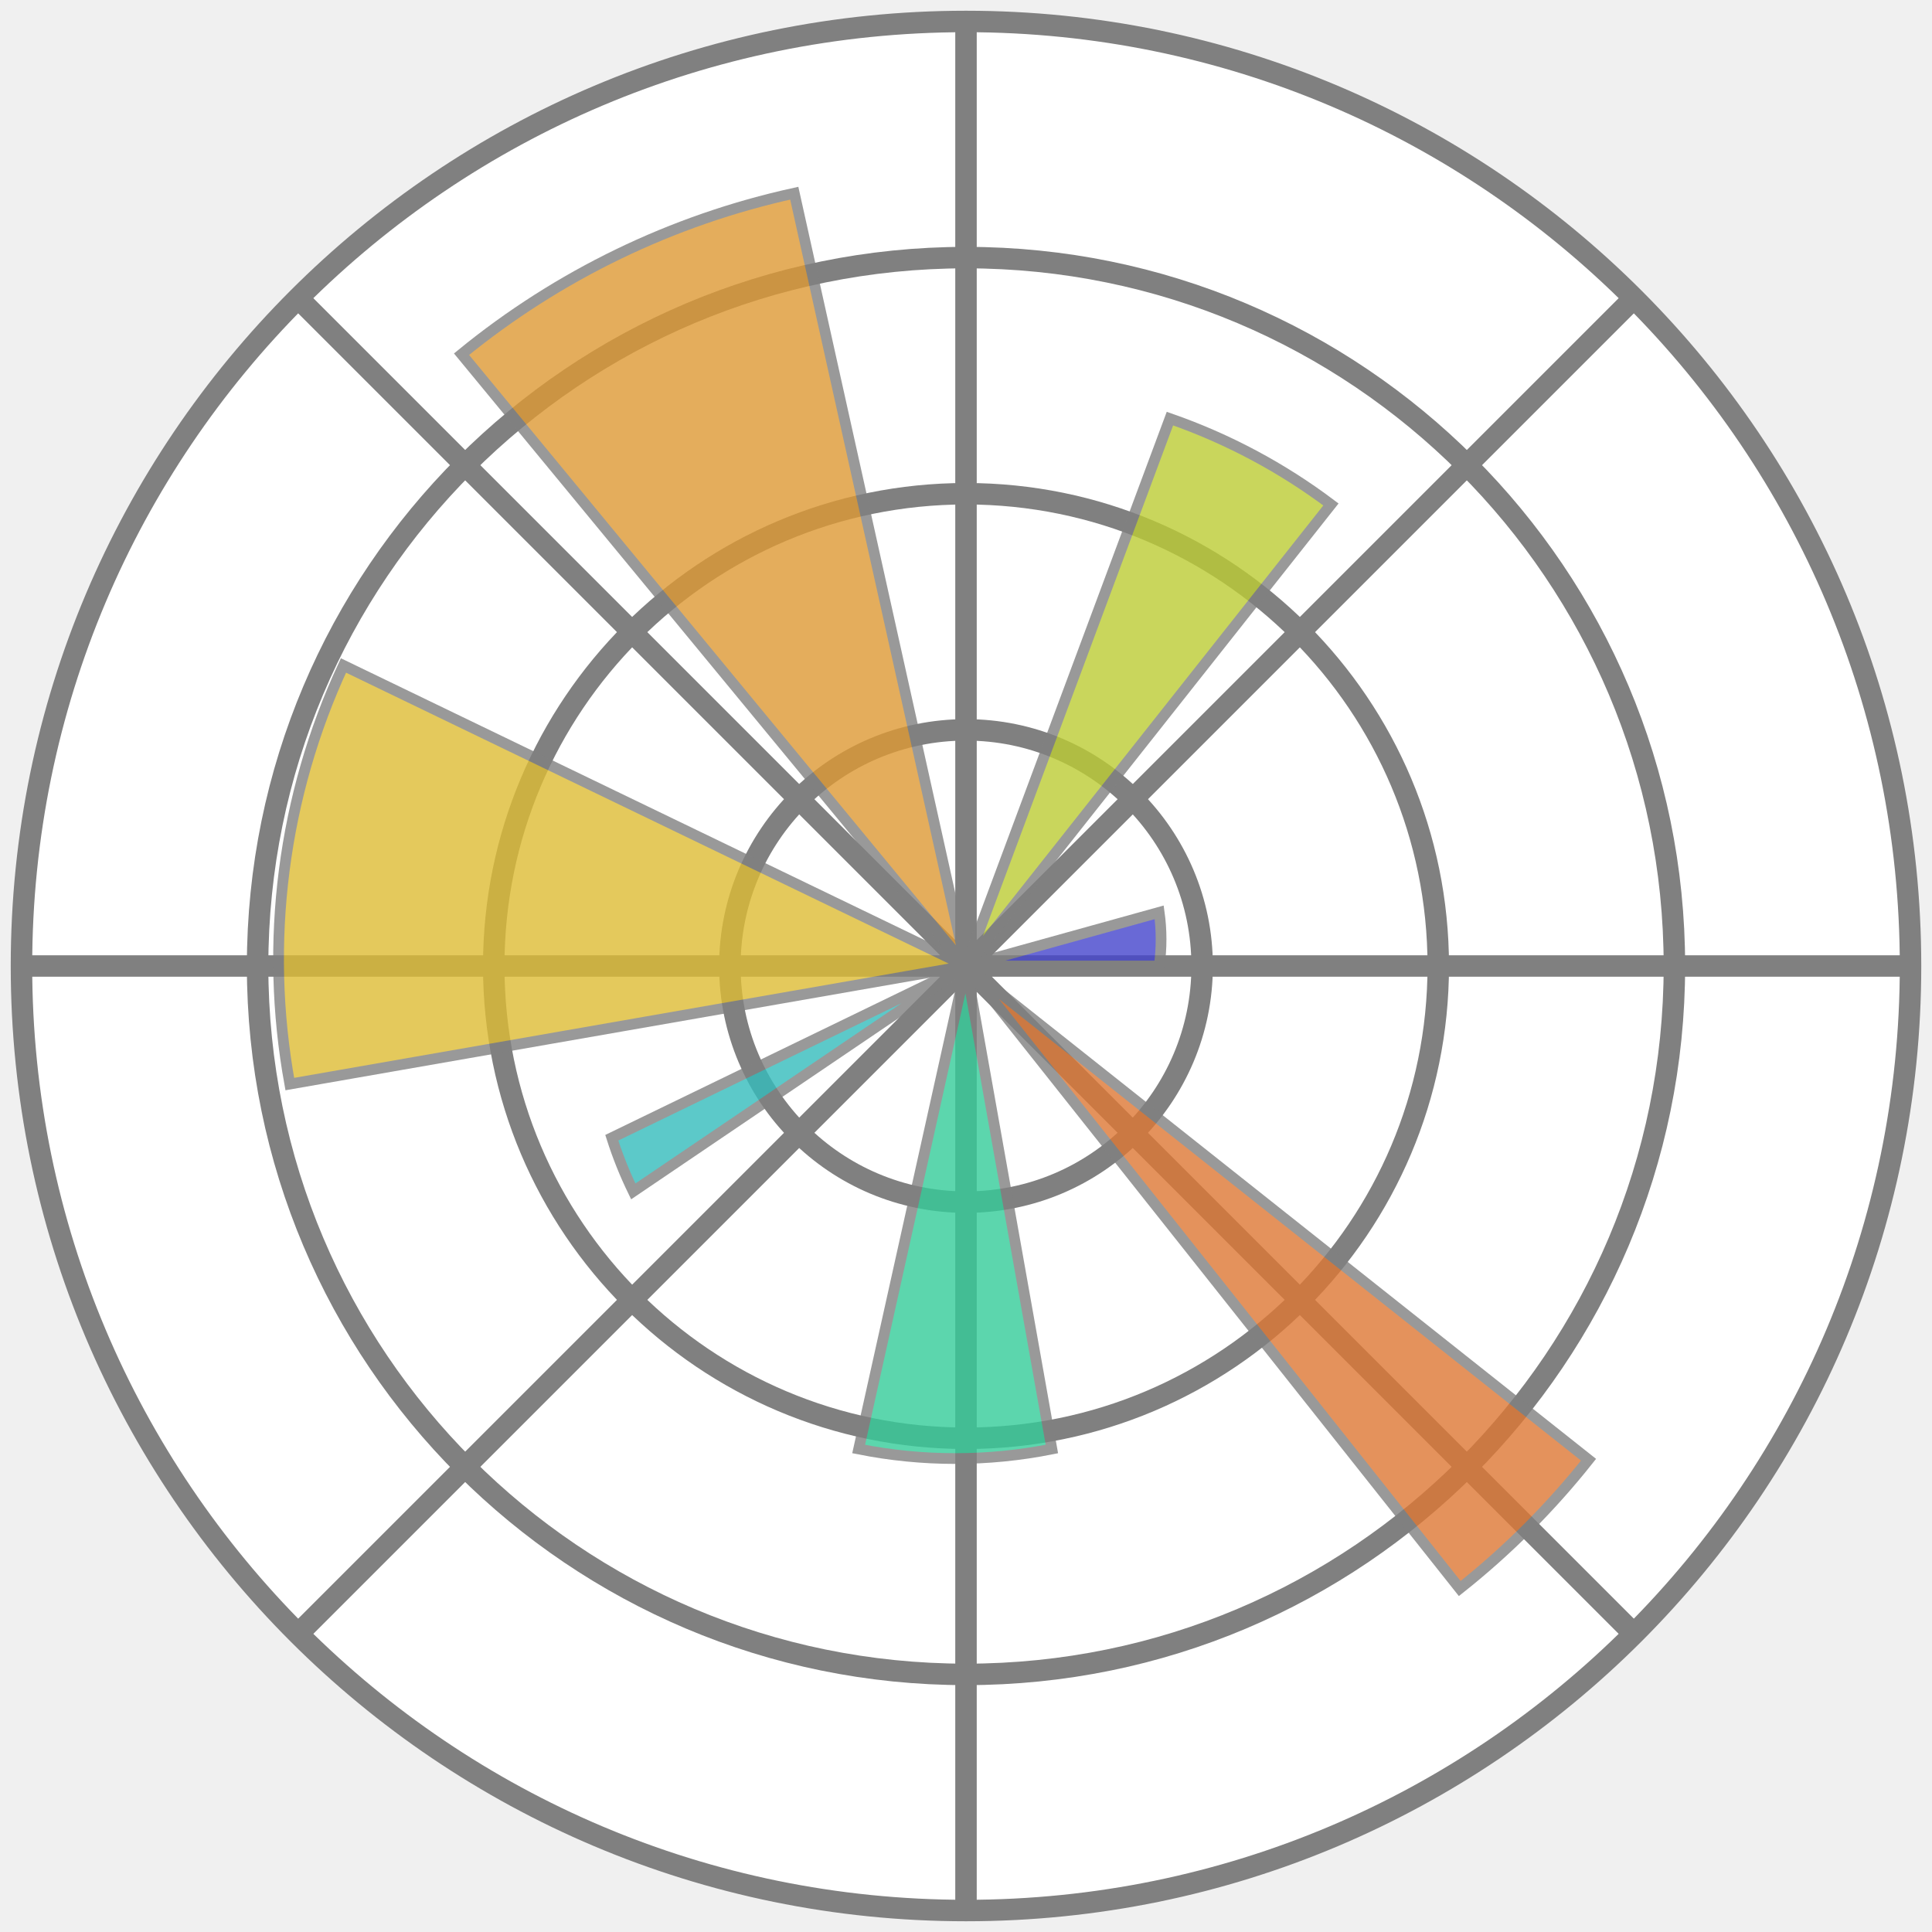
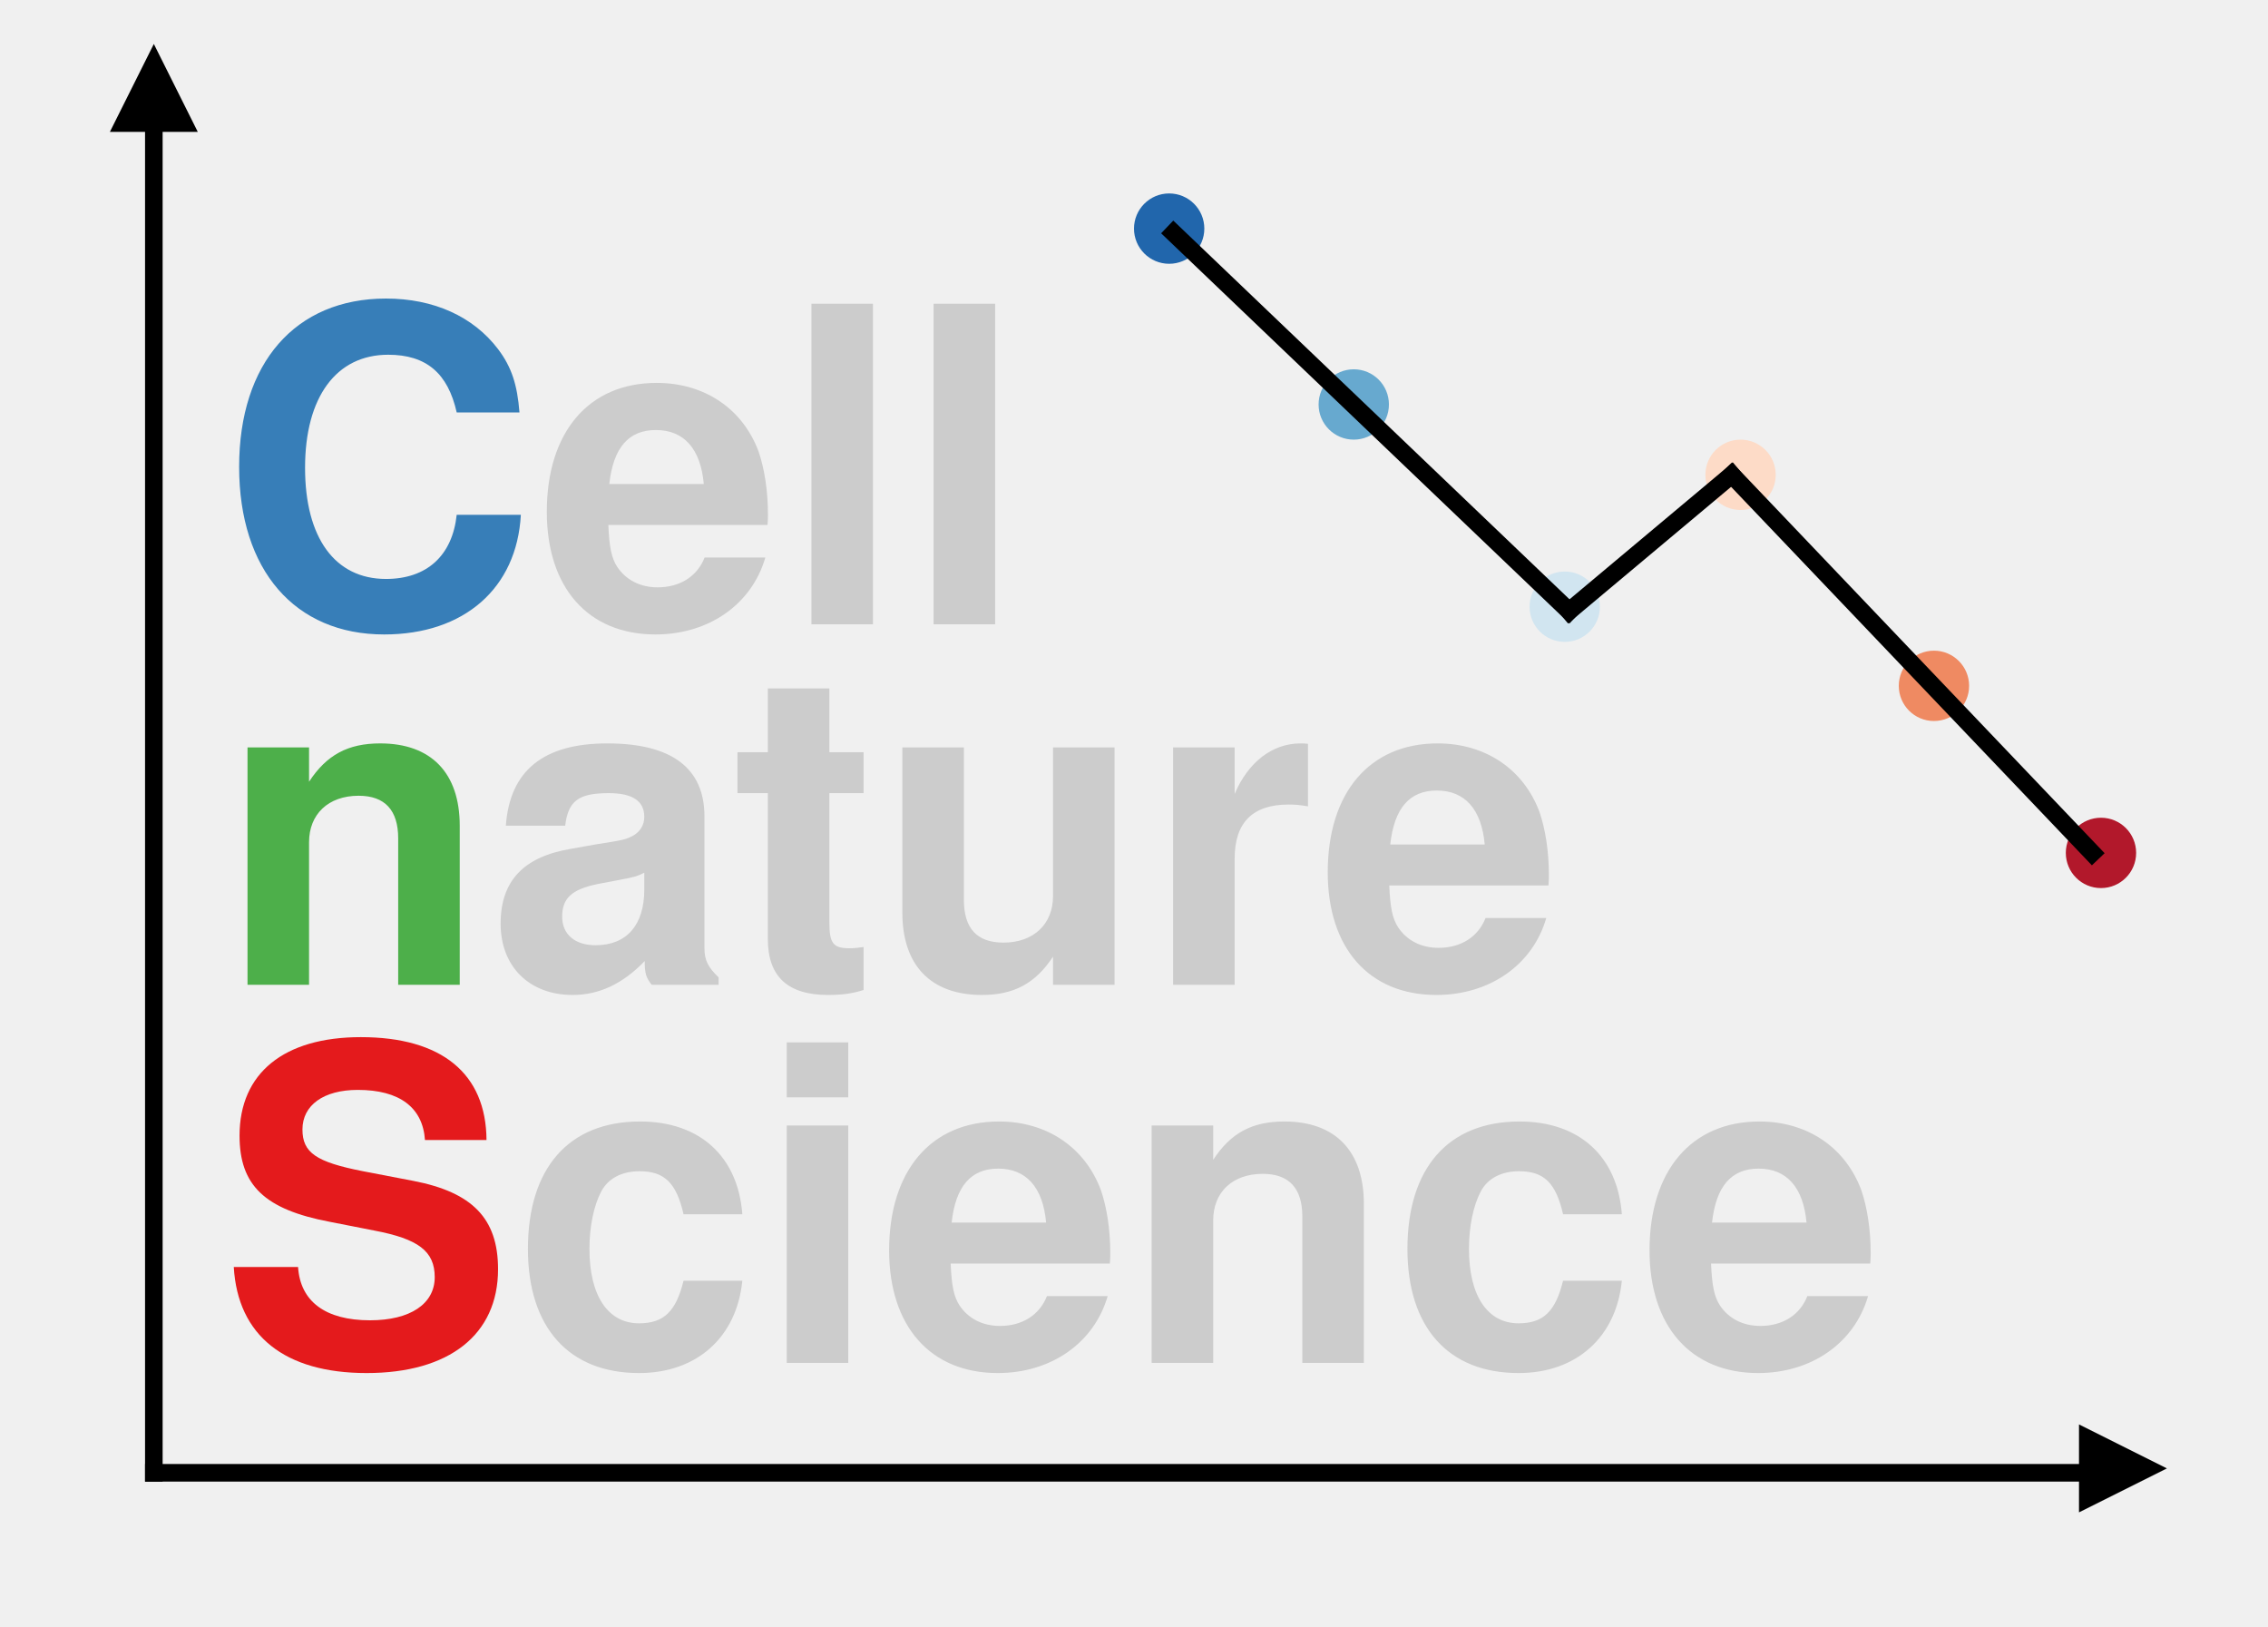
- <svg xmlns="http://www.w3.org/2000/svg" width="180" height="180" stroke="gray">
-   <g stroke-width="2" fill="#FFF">
-     <circle cx="90" cy="90" r="88" />
-     <circle cx="90" cy="90" r="66" />
-     <circle cx="90" cy="90" r="44" />
-     <circle cx="90" cy="90" r="22" />
-     <path d="m90,2v176m62-26-124-124m124,0-124,124m150-62H2" />
-   </g>
-   <g opacity=".8">
-     <path fill="#44C" d="m90,90h18a18,18 0 0,0 0-5z" />
-     <path fill="#BC3" d="m90,90 34-43a55,55 0 0,0-15-8z" />
-     <path fill="#D93" d="m90,90-16-72a74,74 0 0,0-31,15z" />
-     <path fill="#DB3" d="m90,90-58-28a65,65 0 0,0-5,39z" />
-     <path fill="#3BB" d="m90,90-33,16a37,37 0 0,0 2,5z" />
-     <path fill="#3C9" d="m90,90-10,45a46,46 0 0,0 18,0z" />
-     <path fill="#D73" d="m90,90 46,58a74,74 0 0,0 12-12z" />
+ <svg xmlns="http://www.w3.org/2000/svg" width="258px" height="185px" viewBox="0 0 258 185" version="1.1">
+   <g id="Artboard" stroke="none" stroke-width="1" fill="none" fill-rule="evenodd">
+     <text id="Cell" font-family="Helvetica-Bold, Helvetica" font-size="50" font-weight="bold">
+       <tspan x="25" y="71" fill="#377EB8">C</tspan>
+       <tspan x="61.108" y="71" fill="#CCCCCC">ell</tspan>
+     </text>
+     <text id="nature" font-family="Helvetica-Bold, Helvetica" font-size="50" font-weight="bold">
+       <tspan x="25" y="112" fill="#4DAF4A">n</tspan>
+       <tspan x="55.542" y="112" fill="#CCCCCC">ature</tspan>
+     </text>
+     <text id="Science" font-family="Helvetica-Bold, Helvetica" font-size="50" font-weight="bold">
+       <tspan x="25" y="155" fill="#E41A1C">S</tspan>
+       <tspan x="58.35" y="155" fill="#CCCCCC">cience</tspan>
+     </text>
+     <line x1="17.5" y1="167.5" x2="238.5" y2="167.5" id="Line" stroke="#000000" stroke-width="2" stroke-linecap="square" />
+     <line x1="17.5" y1="167.5" x2="17.5" y2="11.5" id="Line" stroke="#000000" stroke-width="2" stroke-linecap="square" />
+     <polygon id="Triangle" fill="#000000" points="17.5 5 22.5 15 12.5 15" />
+     <polygon id="Triangle" fill="#000000" transform="translate(241.5, 167) rotate(90) translate(-241.5, -167) " points="241.5 162 246.5 172 236.5 172" />
+     <circle id="Oval" fill="#67A9CF" cx="154" cy="46" r="4" />
+     <circle id="Oval-Copy-5" fill="#2166AC" cx="133" cy="26" r="4" />
+     <circle id="Oval-Copy" fill="#D1E5F0" cx="178" cy="69" r="4" />
+     <circle id="Oval-Copy-2" fill="#FDDBC7" cx="198" cy="54" r="4" />
+     <circle id="Oval-Copy-3" fill="#EF8A62" cx="220" cy="78" r="4" />
+     <circle id="Oval-Copy-4" fill="#B2182B" cx="239" cy="97" r="4" />
+     <line x1="133.5" y1="26.5" x2="178.5" y2="69.5" id="Line-2" stroke="#000000" stroke-width="2" stroke-linecap="square" />
+     <line x1="197" y1="54" x2="178.5" y2="69.5" id="Line-2" stroke="#000000" stroke-width="2" stroke-linecap="square" />
+     <line x1="197" y1="54" x2="238" y2="97" id="Line-2" stroke="#000000" stroke-width="2" stroke-linecap="square" />
  </g>
</svg>
